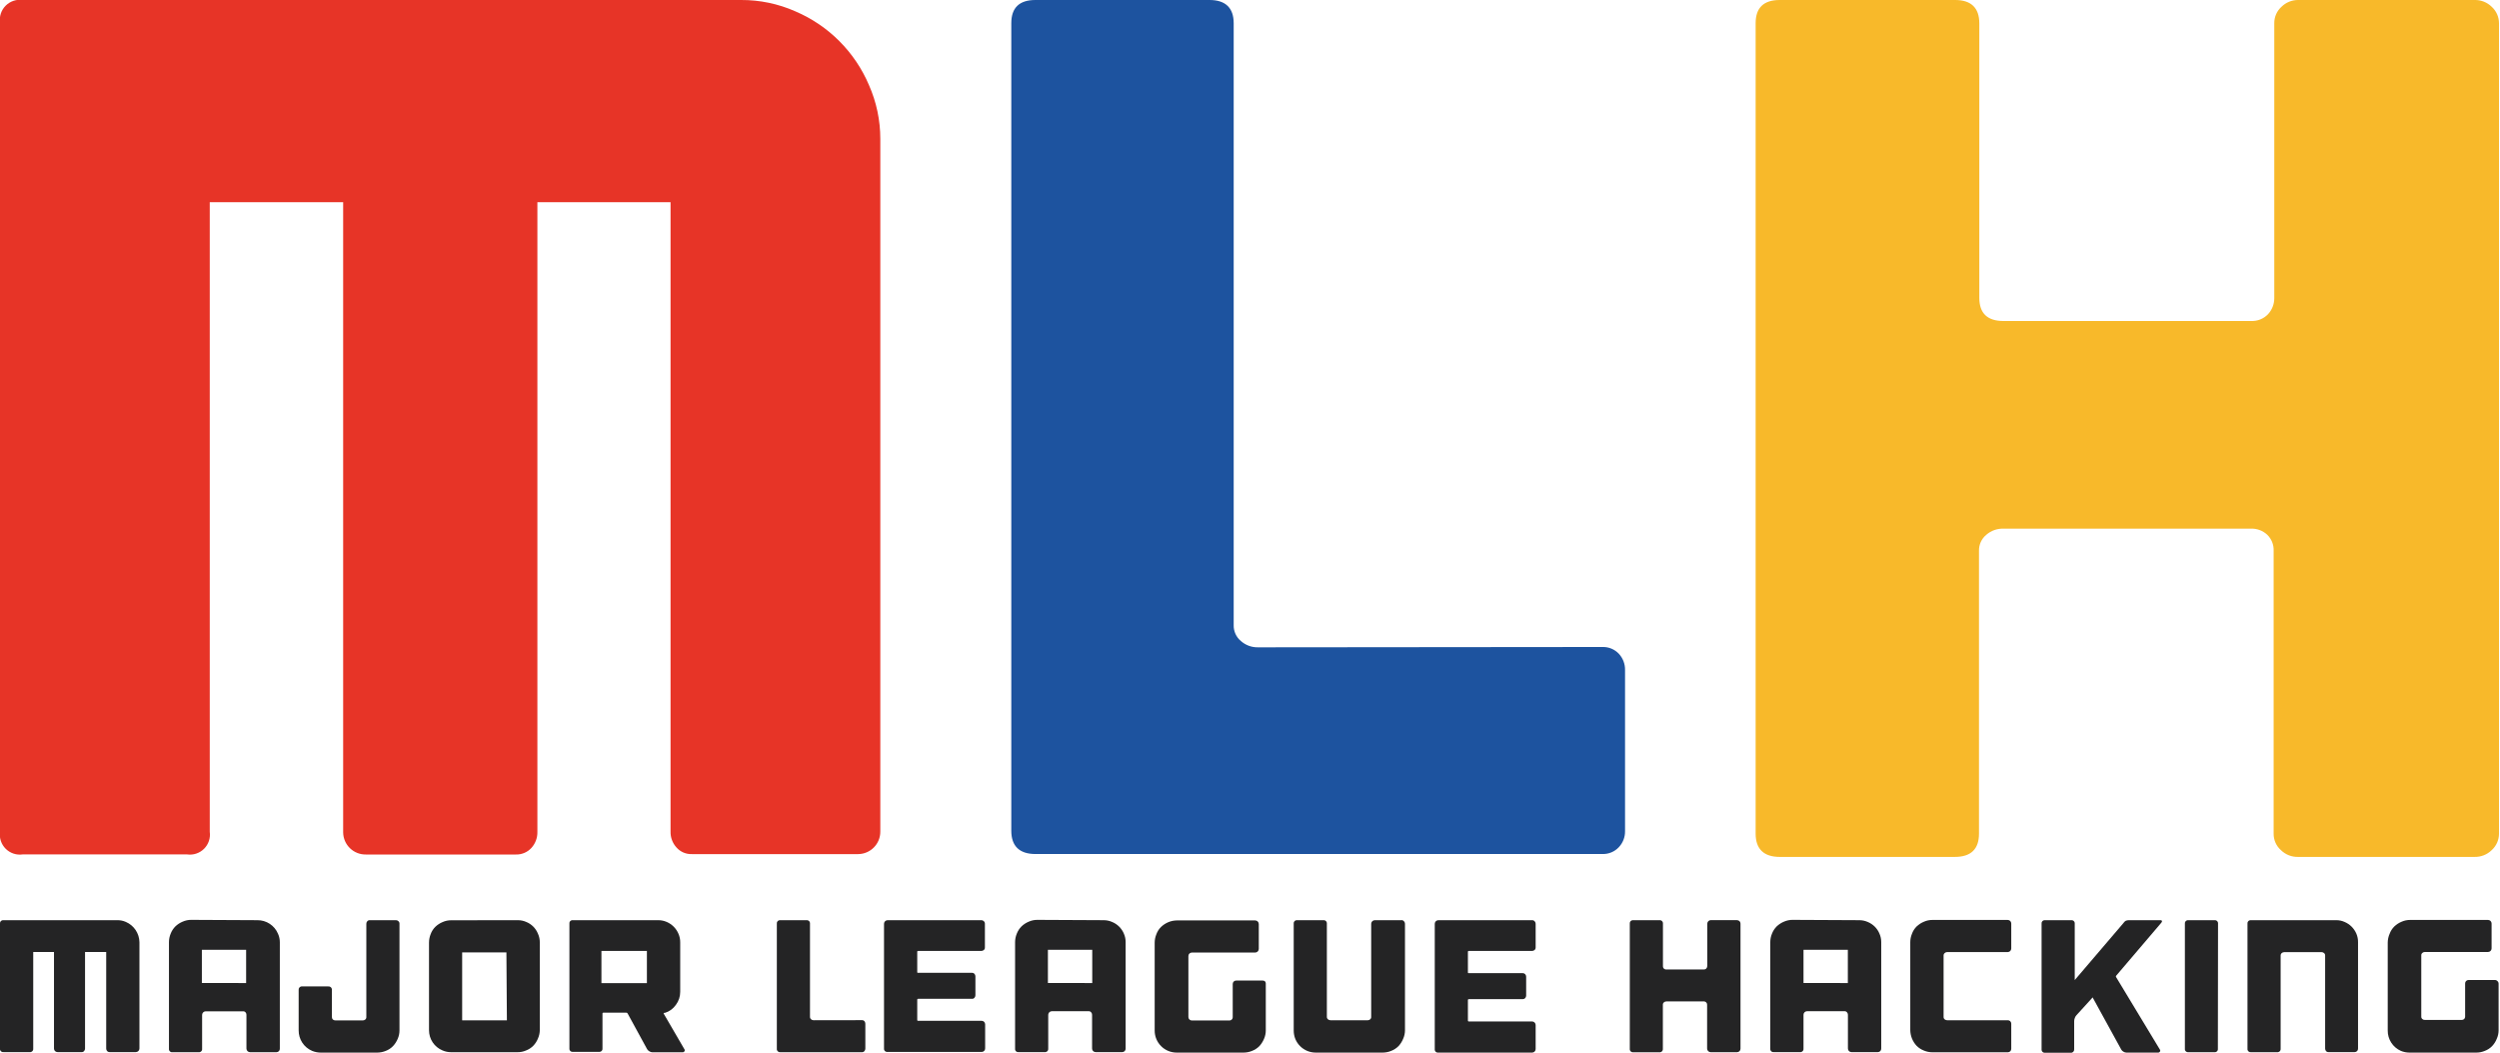
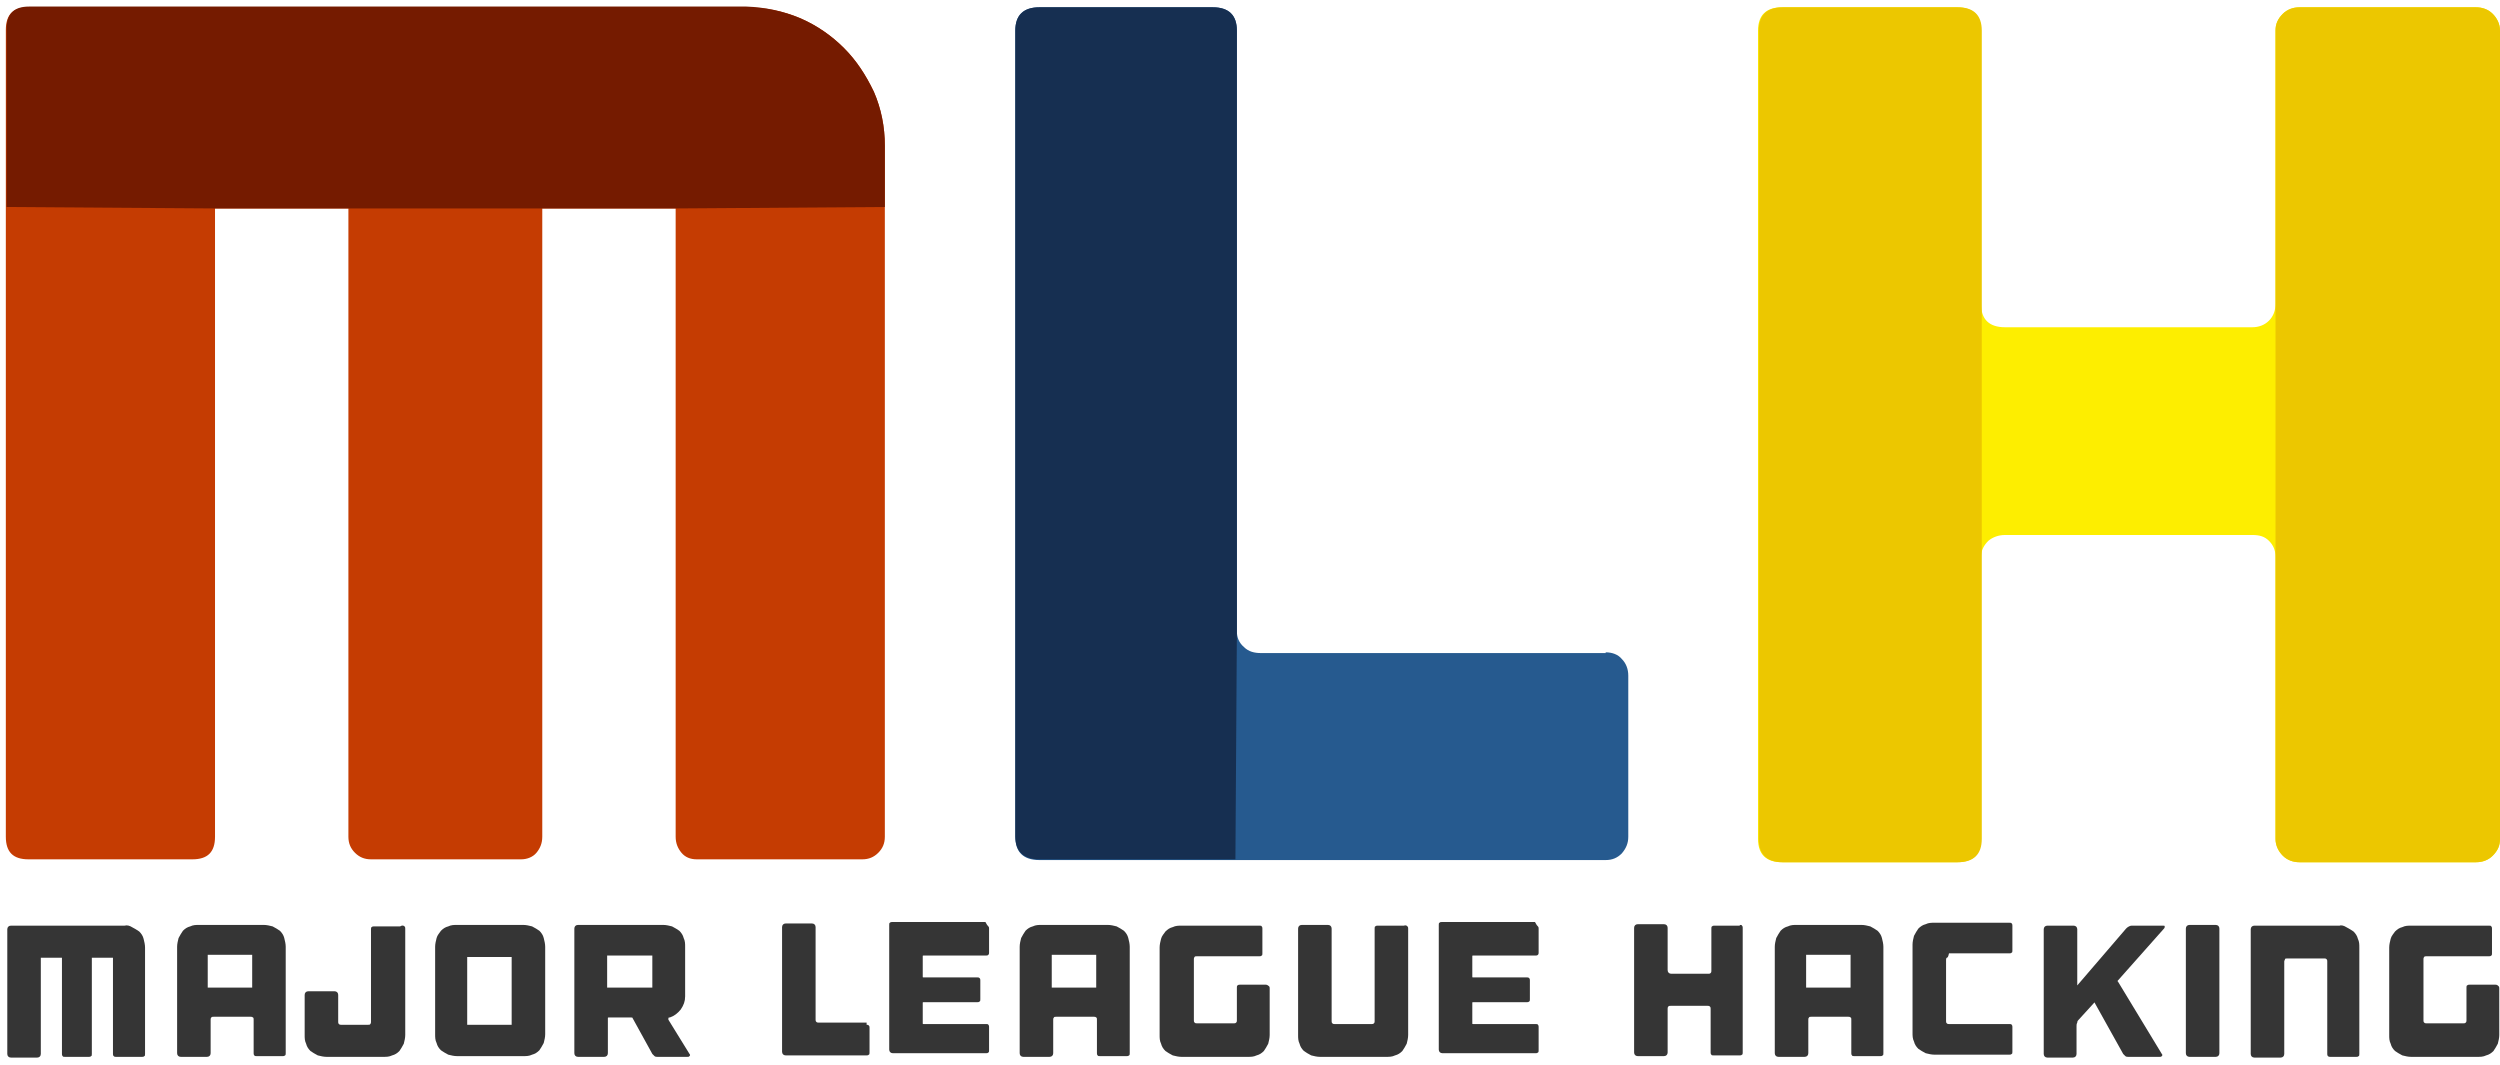
- <svg xmlns="http://www.w3.org/2000/svg" viewBox="0 0 310.59 130.78">
-   <defs>
-     <style>.cls-1{fill:#242425;}.cls-2{fill:#e73427;}.cls-3{fill:#1d539f;}.cls-4{fill:#f8b92a;}</style>
-   </defs>
-   <g id="Layer_2" data-name="Layer 2">
-     <g id="Layer_1-2" data-name="Layer 1">
-       <g id="mlh-logo-color-dark">
-         <g id="Major_League_Hacking" data-name="Major League Hacking">
-           <path class="cls-1" d="M15.65,114.54a2.79,2.79,0,0,1,1.68,2.51v13.22a.45.45,0,0,1-.45.44H13.62a.39.39,0,0,1-.3-.12.47.47,0,0,1-.12-.32v-12H10.57v12a.45.45,0,0,1-.12.31.34.34,0,0,1-.3.13h-3a.44.44,0,0,1-.44-.44h0v-12H4.13v12a.39.39,0,0,1-.33.44H.45A.4.4,0,0,1,0,130.4V114.76a.39.39,0,0,1,.33-.44H14.57A2.52,2.52,0,0,1,15.65,114.54Z" />
-           <path class="cls-1" d="M32,114.32A2.75,2.75,0,0,1,34.55,116a2.56,2.56,0,0,1,.23,1.06v13.22a.42.42,0,0,1-.42.44H31.08a.45.45,0,0,1-.45-.44h0v-4.2a.44.44,0,0,0-.11-.31.38.38,0,0,0-.31-.13H25.57a.45.45,0,0,0-.45.44h0v4.2a.38.38,0,0,1-.32.44H21.45a.38.38,0,0,1-.45-.32V117.06a2.75,2.75,0,0,1,.21-1.06,2.6,2.6,0,0,1,.59-.91,2.91,2.91,0,0,1,.91-.59,2.58,2.58,0,0,1,1.06-.22Zm-1.41,7.81V118h-5.5v4.12Z" />
-           <path class="cls-1" d="M49.52,114.45a.37.37,0,0,1,.13.31V128a2.58,2.58,0,0,1-.22,1.06,3,3,0,0,1-.59.91,2.47,2.47,0,0,1-.9.59,2.8,2.8,0,0,1-1.07.21h-7a2.8,2.8,0,0,1-1.07-.21A2.74,2.74,0,0,1,37.12,128v-5a.4.4,0,0,1,.33-.45H40.8a.41.41,0,0,1,.45.33v3.47a.41.41,0,0,0,.12.31.46.46,0,0,0,.32.11h3.4a.44.44,0,0,0,.31-.11.38.38,0,0,0,.13-.31V114.76a.45.45,0,0,1,.12-.31.37.37,0,0,1,.31-.13h3.26A.39.39,0,0,1,49.52,114.45Z" />
-           <path class="cls-1" d="M64.35,114.32a2.58,2.58,0,0,1,1.06.22A2.64,2.64,0,0,1,66.86,116a2.56,2.56,0,0,1,.23,1.06v10.89a2.64,2.64,0,0,1-.23,1.07,2.78,2.78,0,0,1-.58.9,2.51,2.51,0,0,1-.91.59,2.54,2.54,0,0,1-1.06.21H56.05A2.61,2.61,0,0,1,55,130.5a2.71,2.71,0,0,1-1.68-2.5V117.11a2.8,2.8,0,0,1,.21-1.07,2.45,2.45,0,0,1,.58-.9,2.91,2.91,0,0,1,.91-.59,2.55,2.55,0,0,1,1.06-.22Zm-1.41,4h-5.5v8.44H63Z" />
-           <path class="cls-1" d="M85.06,130.35a.22.22,0,0,1,0,.27.27.27,0,0,1-.25.11H81.09a.7.7,0,0,1-.37-.11.75.75,0,0,1-.29-.27L78,125.9a.17.17,0,0,0-.17-.09H75a.1.1,0,0,0-.12.08,0,0,0,0,0,0,0v4.36a.38.38,0,0,1-.34.43H71.21a.39.39,0,0,1-.44-.32.24.24,0,0,1,0-.12V114.76a.38.38,0,0,1,.32-.44H81.81a2.62,2.62,0,0,1,1.06.22A2.78,2.78,0,0,1,84.32,116a2.58,2.58,0,0,1,.22,1.06v6.16a2.66,2.66,0,0,1-.53,1.61,2.58,2.58,0,0,1-1.35,1h-.07c-.11,0-.14.08-.08.14v0ZM80.4,118.14H74.75v4H80.4Z" />
-           <path class="cls-1" d="M107.12,126.74a.39.39,0,0,1,.31.12.47.47,0,0,1,.12.32v3.1a.45.45,0,0,1-.12.31.37.37,0,0,1-.31.13H97a.4.4,0,0,1-.45-.32V114.76a.39.39,0,0,1,.33-.44h3.35a.39.39,0,0,1,.44.33.2.2,0,0,1,0,.11v11.56a.4.4,0,0,0,.13.31.47.47,0,0,0,.32.12Z" />
-           <path class="cls-1" d="M122.28,114.45a.4.4,0,0,1,.13.31v2.95a.37.37,0,0,1-.13.31.45.45,0,0,1-.31.12h-7.86a.09.09,0,0,0-.11.08s0,0,0,0v2.55c0,.06,0,.09.11.09h6.7a.37.37,0,0,1,.3.13.45.45,0,0,1,.12.31v2.35a.45.45,0,0,1-.12.31.37.37,0,0,1-.3.13h-6.7a.1.1,0,0,0-.11.08,0,0,0,0,0,0,0v2.53a.09.09,0,0,0,.07.12H122a.44.44,0,0,1,.44.43v3a.43.43,0,0,1-.43.44H110.32a.4.4,0,0,1-.45-.32V114.76a.45.45,0,0,1,.45-.44H122A.42.42,0,0,1,122.28,114.45Z" />
-           <path class="cls-1" d="M137.15,114.32a2.6,2.6,0,0,1,1.07.22,2.69,2.69,0,0,1,1.46,1.45,2.55,2.55,0,0,1,.22,1.06v13.22a.42.42,0,0,1-.42.44h-3.31a.44.44,0,0,1-.44-.44h0v-4.2a.45.45,0,0,0-.12-.31.37.37,0,0,0-.31-.13h-4.57a.45.45,0,0,0-.45.44h0v4.2a.39.39,0,0,1-.33.44H126.6a.38.38,0,0,1-.44-.32.24.24,0,0,1,0-.12V117.06a2.75,2.75,0,0,1,.21-1.06,2.6,2.6,0,0,1,.59-.91,2.91,2.91,0,0,1,.91-.59,2.55,2.55,0,0,1,1.06-.22Zm-1.4,7.81V118h-5.51v4.12Z" />
-           <path class="cls-1" d="M157.2,121.9a.41.41,0,0,1,.12.32V128a2.58,2.58,0,0,1-.22,1.06,3.21,3.21,0,0,1-.58.91,2.6,2.6,0,0,1-.91.59,2.78,2.78,0,0,1-1.06.21h-8.3a2.73,2.73,0,0,1-2.74-2.74v-10.9a2.78,2.78,0,0,1,.21-1.06,2.44,2.44,0,0,1,.58-.91,3,3,0,0,1,.9-.59,2.81,2.81,0,0,1,1.07-.22H156a.45.45,0,0,1,.45.45h0v3.09a.45.45,0,0,1-.45.45h-7.85a.47.47,0,0,0-.32.12.44.44,0,0,0-.13.31v7.59a.42.42,0,0,0,.13.3.43.43,0,0,0,.32.12h4.64a.4.4,0,0,0,.42-.38v-4.14a.42.42,0,0,1,.42-.44h3.28A.43.43,0,0,1,157.2,121.9Z" />
-           <path class="cls-1" d="M174.49,114.45a.44.44,0,0,1,.13.31V128a2.59,2.59,0,0,1-.23,1.06,3,3,0,0,1-.58.91,2.6,2.6,0,0,1-.91.59,2.8,2.8,0,0,1-1.07.21h-8.3a2.78,2.78,0,0,1-1.06-.21A2.75,2.75,0,0,1,161,129.1a2.8,2.8,0,0,1-.21-1.07V114.76a.39.39,0,0,1,.33-.44h3.35a.39.39,0,0,1,.44.33.2.2,0,0,1,0,.11v11.56a.4.4,0,0,0,.13.31.47.47,0,0,0,.32.12H170a.42.42,0,0,0,.3-.12.37.37,0,0,0,.12-.31V114.76a.45.45,0,0,1,.45-.44h3.26A.39.39,0,0,1,174.49,114.45Z" />
-           <path class="cls-1" d="M190.73,114.45a.44.44,0,0,1,.13.31v2.95a.4.4,0,0,1-.13.31.47.47,0,0,1-.32.12h-7.85a.1.1,0,0,0-.12.08v2.59c0,.06,0,.09.12.09h6.7a.39.39,0,0,1,.3.13.45.45,0,0,1,.12.31v2.35a.45.45,0,0,1-.12.31.39.39,0,0,1-.3.13h-6.7a.11.11,0,0,0-.12.08v2.57a.1.1,0,0,0,.08.12h7.89a.45.45,0,0,1,.45.43v3a.44.44,0,0,1-.43.44H178.77a.39.39,0,0,1-.45-.32.24.24,0,0,1,0-.12V114.76a.45.45,0,0,1,.45-.44h11.64A.42.42,0,0,1,190.73,114.45Z" />
-           <path class="cls-1" d="M215.88,114.32a.42.42,0,0,1,.44.42v15.54a.43.43,0,0,1-.43.44h-3.27a.45.45,0,0,1-.45-.44h0v-5.45a.4.4,0,0,0-.38-.42h-4.67a.45.45,0,0,0-.32.12.37.37,0,0,0-.13.31v5.45a.39.39,0,0,1-.33.44.21.21,0,0,1-.11,0H203a.39.39,0,0,1-.44-.33.2.2,0,0,1,0-.11V114.76a.39.39,0,0,1,.33-.44h3.35a.39.39,0,0,1,.44.33.2.2,0,0,1,0,.11V120a.39.39,0,0,0,.33.44h4.75a.39.39,0,0,0,.31-.12.47.47,0,0,0,.12-.32v-5.25a.45.45,0,0,1,.45-.44h3.25Z" />
-           <path class="cls-1" d="M231.06,114.32a2.6,2.6,0,0,1,1.07.22,2.69,2.69,0,0,1,1.46,1.45,2.55,2.55,0,0,1,.22,1.06v13.22a.42.42,0,0,1-.42.44h-3.28a.44.44,0,0,1-.44-.44v-4.2a.45.45,0,0,0-.12-.31.37.37,0,0,0-.31-.13h-4.65a.44.44,0,0,0-.44.44h0v4.2a.39.39,0,0,1-.33.44h-3.35a.39.39,0,0,1-.45-.32V117.06a2.75,2.75,0,0,1,.21-1.06,2.6,2.6,0,0,1,.59-.91,3,3,0,0,1,.91-.59,2.62,2.62,0,0,1,1.06-.22Zm-1.4,7.81V118h-5.51v4.12Z" />
-           <path class="cls-1" d="M241.68,118.42a.39.39,0,0,0-.12.31v7.59a.39.39,0,0,0,.12.31.47.47,0,0,0,.32.12h7.53a.42.42,0,0,1,.44.42v3.12a.42.42,0,0,1-.42.44h-9.37a2.71,2.71,0,0,1-1.06-.21,2.6,2.6,0,0,1-.91-.59,2.92,2.92,0,0,1-.79-2V117.07a2.71,2.71,0,0,1,.21-1.06,2.44,2.44,0,0,1,.58-.91,2.91,2.91,0,0,1,.91-.59,2.55,2.55,0,0,1,1.06-.22h9.35a.44.44,0,0,1,.44.43v3.11a.44.44,0,0,1-.42.45H242A.45.45,0,0,0,241.68,118.42Z" />
-           <path class="cls-1" d="M263,121.23a.12.12,0,0,0,0,.16l5.44,9a.22.22,0,0,1,0,.27.27.27,0,0,1-.25.11h-3.9a.7.7,0,0,1-.37-.11.66.66,0,0,1-.28-.27L260.13,124c0-.09-.09-.09-.12,0l-1.94,2.13a.9.9,0,0,0-.2.34,1.1,1.1,0,0,0-.08.4v3.47a.41.41,0,0,1-.33.45h-3.28a.39.39,0,0,1-.44-.33.24.24,0,0,1,0-.12V114.76a.39.39,0,0,1,.33-.44h3.35a.39.39,0,0,1,.44.33.2.2,0,0,1,0,.11v7l6.05-7.08a1,1,0,0,1,.26-.27.93.93,0,0,1,.4-.09h3.89c.13,0,.2,0,.23.09s0,.15-.08.24Z" />
-           <path class="cls-1" d="M275.65,130.28a.38.38,0,0,1-.32.44H272a.39.39,0,0,1-.45-.32V114.76a.39.39,0,0,1,.33-.44h3.35a.39.39,0,0,1,.44.33.2.2,0,0,1,0,.11Z" />
-           <path class="cls-1" d="M291.4,114.54a2.76,2.76,0,0,1,1.46,1.45,2.57,2.57,0,0,1,.21,1.06v13.22a.42.42,0,0,1-.42.44h-3.24a.39.39,0,0,1-.31-.12.47.47,0,0,1-.12-.32V118.72a.37.37,0,0,0-.13-.31.45.45,0,0,0-.31-.12H283.9a.47.47,0,0,0-.32.12.4.4,0,0,0-.13.31v11.56a.39.39,0,0,1-.33.44h-3.35a.39.39,0,0,1-.44-.32.24.24,0,0,1,0-.12V114.76a.39.39,0,0,1,.33-.44h10.71A2.45,2.45,0,0,1,291.4,114.54Z" />
-           <path class="cls-1" d="M310.41,121.9a.42.42,0,0,1,.13.32V128a2.59,2.59,0,0,1-.23,1.06,2.82,2.82,0,0,1-.58.91,2.51,2.51,0,0,1-.91.59,2.71,2.71,0,0,1-1.06.21h-8.3a2.78,2.78,0,0,1-1.06-.21,2.74,2.74,0,0,1-1.64-2.56V117.11A2.8,2.8,0,0,1,297,116a2.45,2.45,0,0,1,.58-.9,2.91,2.91,0,0,1,.91-.59,2.55,2.55,0,0,1,1.06-.22h9.68a.44.44,0,0,1,.44.44v3.1a.44.44,0,0,1-.44.44h-7.86a.45.45,0,0,0-.31.12.37.37,0,0,0-.13.31v7.59a.37.37,0,0,0,.13.31.4.4,0,0,0,.31.11h4.59a.4.4,0,0,0,.42-.38v-4.14a.42.42,0,0,1,.42-.44h3.28A.43.43,0,0,1,310.41,121.9Z" />
-         </g>
-         <g id="M">
-           <path class="cls-2" d="M98.85,1.41A17.32,17.32,0,0,1,108,10.57a16.51,16.51,0,0,1,1.41,6.68v86.06a2.78,2.78,0,0,1-2.75,2.8H86a2.43,2.43,0,0,1-1.92-.82,2.82,2.82,0,0,1-.74-2V25.12H66.79v78.22a2.87,2.87,0,0,1-.74,2,2.52,2.52,0,0,1-1.93.82H45.47a2.78,2.78,0,0,1-2.82-2.74V25.12H26.07v78.22a2.49,2.49,0,0,1-2.82,2.81H2.82A2.49,2.49,0,0,1,0,103.34V2.81A2.49,2.49,0,0,1,2.82,0H92.11A16.46,16.46,0,0,1,98.85,1.41Z" />
-         </g>
-         <g id="L">
-           <path class="cls-3" d="M199.19,80.38a2.69,2.69,0,0,1,2,.83,2.89,2.89,0,0,1,.78,2.05v20a2.83,2.83,0,0,1-.78,2,2.67,2.67,0,0,1-2,.84h-70.5c-2,0-3-1-3-2.88V2.88c0-1.92,1-2.88,3-2.88h21.64c2,0,3,1,3,2.88V77.65a2.49,2.49,0,0,0,.91,2,3.09,3.09,0,0,0,2.11.77Z" />
-         </g>
-         <g id="H">
-           <path class="cls-4" d="M307.54,0a2.94,2.94,0,0,1,2.14.84,2.76,2.76,0,0,1,.91,2.05V103.57a2.76,2.76,0,0,1-.91,2.05,2.94,2.94,0,0,1-2.14.84H285.62a2.93,2.93,0,0,1-2.13-.84,2.69,2.69,0,0,1-.91-2.05V68.44a2.63,2.63,0,0,0-.79-2,2.82,2.82,0,0,0-2.05-.76H249a3.09,3.09,0,0,0-2.13.76,2.5,2.5,0,0,0-.91,2v35.13c0,1.92-1,2.89-3,2.89H221.2c-2,0-3-1-3-2.89V2.89c0-1.93,1-2.89,3-2.89H243c2,0,3,1,3,2.89V37c0,1.92,1,2.88,3,2.88h30.81a2.74,2.74,0,0,0,2.06-.83,2.93,2.93,0,0,0,.79-2V2.89a2.71,2.71,0,0,1,.9-2.05A2.92,2.92,0,0,1,285.62,0Z" />
-         </g>
+ <svg xmlns="http://www.w3.org/2000/svg" height="146" viewBox="0 0 343 146" width="343">
+   <g fill="none" fill-rule="evenodd">
+     <g fill="#353535" transform="translate(1 126)">
+       <path d="m17.1 1.2c.4.2.7.4 1 .6.3.3.5.6.6 1s.2.8.2 1.2v14.6c0 .1 0 .3-.1.3-.1.1-.2.1-.3.1h-3.6c-.1 0-.2 0-.3-.1s-.1-.2-.1-.3v-13.2h-2.9v13.2c0 .1 0 .3-.1.3-.1.1-.2.1-.3.1h-3.3c-.1 0-.3 0-.3-.1-.1-.1-.1-.2-.1-.3v-13.2h-2.9v13.2c0 .3-.2.5-.5.5h-3.6c-.3 0-.5-.2-.5-.5v-17.1c0-.3.2-.5.5-.5h15.6c.3-.1.7 0 1 .2z" />
+       <path d="m35.2.9c.4 0 .8.1 1.2.2.4.2.7.4 1 .6.3.3.5.6.6 1s.2.8.2 1.2v14.6c0 .1 0 .3-.1.3-.1.1-.2.1-.3.1h-3.6c-.1 0-.3 0-.3-.1-.1-.1-.1-.2-.1-.3v-4.6c0-.1 0-.3-.1-.3-.1-.1-.2-.1-.3-.1h-5.1c-.1 0-.3 0-.3.1-.1.1-.1.2-.1.3v4.6c0 .3-.2.5-.5.5h-3.6c-.3 0-.5-.2-.5-.5v-14.6c0-.4.1-.8.2-1.2.2-.4.4-.7.6-1 .3-.3.6-.5 1-.6.4-.2.8-.2 1.2-.2zm-1.6 8.6v-4.5h-6.1v4.5z" />
+       <path d="m54.5 1.1c.1.1.1.2.1.3v14.6c0 .4-.1.8-.2 1.2-.2.4-.4.7-.6 1-.3.3-.6.5-1 .6-.4.2-.8.2-1.2.2h-7.8c-.4 0-.8-.1-1.2-.2-.4-.2-.7-.4-1-.6-.3-.3-.5-.6-.6-1-.2-.4-.2-.8-.2-1.2v-5.5c0-.3.2-.5.5-.5h3.6c.3 0 .5.2.5.5v3.7c0 .1 0 .2.1.3s.2.1.3.1h3.7c.1 0 .3 0 .3-.1.1-.1.1-.2.1-.3v-12.7c0-.1 0-.3.1-.3.1-.1.2-.1.3-.1h3.6c.3-.2.5-.1.6 0z" />
+       <path d="m70.8.9c.4 0 .8.1 1.2.2.4.2.7.4 1 .6.3.3.5.6.6 1s.2.8.2 1.2v12c0 .4-.1.8-.2 1.2-.2.4-.4.7-.6 1-.3.3-.6.5-1 .6-.4.2-.8.2-1.2.2h-9.1c-.4 0-.8-.1-1.2-.2-.4-.2-.7-.4-1-.6-.3-.3-.5-.6-.6-1-.2-.4-.2-.8-.2-1.2v-12c0-.4.1-.8.2-1.2s.4-.7.6-1c.3-.3.6-.5 1-.6.4-.2.8-.2 1.2-.2zm-1.6 4.4h-6.1v9.3h6.1z" />
+       <path d="m93.6 18.6c.1.1.1.2 0 .3s-.1.1-.3.1h-4.1c-.1 0-.3 0-.4-.1l-.3-.3-2.7-4.9c0-.1-.1-.1-.2-.1h-3.1c-.1 0-.1 0-.1.1v4.8c0 .3-.2.5-.5.5h-3.6c-.3 0-.5-.2-.5-.5v-17.1c0-.3.2-.5.5-.5h11.7c.4 0 .8.1 1.2.2.4.2.7.4 1 .6.3.3.5.6.6 1 .2.4.2.8.2 1.2v6.8c0 .7-.2 1.2-.6 1.8-.4.5-.9.9-1.5 1.1h-.1c-.1 0-.1.1-.1.2v.1zm-5.1-13.5h-6.2v4.4h6.2z" />
+       <path d="m117.9 14.6c.1 0 .2 0 .3.1s.1.2.1.3v3.4c0 .1 0 .3-.1.3-.1.1-.2.1-.3.1h-11.1c-.3 0-.5-.2-.5-.5v-17.1c0-.3.2-.5.5-.5h3.6c.3 0 .5.2.5.5v12.7c0 .1 0 .2.1.3s.2.1.3.1h6.6z" />
+       <path d="m134.6 1.1c.1.1.1.2.1.3v1.5.8 1c0 .1 0 .2-.1.3s-.2.1-.3.1h-1.8-5.4-1.4c-.1 0-.1 0-.1.1v2.8c0 .1 0 .1.1.1h7.4c.1 0 .2 0 .3.1s.1.2.1.3v2.6c0 .1 0 .3-.1.3-.1.1-.2.1-.3.1h-7.4c-.1 0-.1 0-.1.1v1.3 1.5c0 .1 0 .1.1.1h1.1 5.8 1.7c.1 0 .3 0 .3.1.1.1.1.2.1.3v1 1.3.9c0 .1 0 .3-.1.3-.1.1-.2.1-.3.1h-1.5-9.8-1.5c-.3 0-.5-.2-.5-.5v-.9-15-1.2c0-.1 0-.3.1-.3.1-.1.2-.1.3-.1h1.9 10.1.8c.2.4.3.5.4.6z" />
+       <path d="m151 .9c.4 0 .8.1 1.2.2.4.2.7.4 1 .6.3.3.5.6.6 1s.2.8.2 1.2v14.6c0 .1 0 .3-.1.3-.1.1-.2.1-.3.1h-3.7c-.1 0-.3 0-.3-.1-.1-.1-.1-.2-.1-.3v-4.6c0-.1 0-.3-.1-.3-.1-.1-.2-.1-.3-.1h-5.2c-.1 0-.3 0-.3.1-.1.1-.1.2-.1.3v4.6c0 .3-.2.5-.5.5h-3.6c-.3 0-.5-.2-.5-.5v-14.6c0-.4.1-.8.2-1.2.2-.4.4-.7.6-1 .3-.3.6-.5 1-.6.4-.2.8-.2 1.2-.2zm-1.6 8.6v-4.5h-6.1v4.5z" />
+       <path d="m173.1 9.3c.1.1.1.2.1.3v6.4c0 .4-.1.8-.2 1.2-.2.4-.4.7-.6 1-.3.3-.6.5-1 .6-.4.2-.8.2-1.2.2h-9.1c-.4 0-.8-.1-1.2-.2-.4-.2-.7-.4-1-.6-.3-.3-.5-.6-.6-1-.2-.4-.2-.8-.2-1.2v-12c0-.4.1-.8.2-1.2s.4-.7.6-1c.3-.3.6-.5 1-.6.4-.2.8-.2 1.2-.2h10.7c.1 0 .3 0 .3.1.1.1.1.2.1.3v3.4c0 .1 0 .3-.1.3-.1.1-.2.1-.3.1h-8.6c-.1 0-.3 0-.3.1-.1.1-.1.2-.1.3v8.4c0 .1 0 .2.1.3s.2.1.3.1h5.1c.1 0 .2 0 .3-.1s.1-.2.1-.3v-4.5c0-.1 0-.3.1-.3.1-.1.2-.1.3-.1h3.6c.1 0 .3.1.4.2z" />
+       <path d="m192.1 1.1c.1.1.1.2.1.3v14.6c0 .4-.1.8-.2 1.2-.2.4-.4.7-.6 1-.3.3-.6.5-1 .6-.4.2-.8.2-1.2.2h-9.1c-.4 0-.8-.1-1.2-.2-.4-.2-.7-.4-1-.6-.3-.3-.5-.6-.6-1-.2-.4-.2-.8-.2-1.2v-14.6c0-.3.2-.5.5-.5h3.6c.3 0 .5.2.5.5v12.7c0 .1 0 .2.1.3s.2.1.3.1h5.1c.1 0 .2 0 .3-.1s.1-.2.1-.3v-12.7c0-.1 0-.3.1-.3.1-.1.2-.1.3-.1h3.6c.3-.1.4 0 .5.1z" />
+       <path d="m210 1.1c.1.1.1.2.1.3v1.5.8 1c0 .1 0 .2-.1.3s-.2.1-.3.1h-1.8-5.4-1.4c-.1 0-.1 0-.1.1v2.8c0 .1 0 .1.1.1h7.4c.1 0 .2 0 .3.1s.1.2.1.3v2.6c0 .1 0 .3-.1.3-.1.1-.2.1-.3.1h-7.4c-.1 0-.1 0-.1.1v1.3 1.5c0 .1 0 .1.1.1h1.1 5.8 1.7c.1 0 .3 0 .3.1.1.1.1.2.1.3v1 1.3.9c0 .1 0 .3-.1.3-.1.1-.2.1-.3.1h-1.5-9.8-1.5c-.3 0-.5-.2-.5-.5v-.9-15-1.2c0-.1 0-.3.1-.3.1-.1.2-.1.3-.1h1.9 10.1.8c.2.4.3.5.4.6z" />
+       <path d="m237.7.9c.1 0 .3 0 .3.1.1.1.1.2.1.3v17.1c0 .1 0 .3-.1.3-.1.1-.2.1-.3.1h-3.6c-.1 0-.3 0-.3-.1-.1-.1-.1-.2-.1-.3v-6c0-.1 0-.2-.1-.3s-.2-.1-.3-.1h-5.1c-.1 0-.3 0-.3.1-.1.1-.1.2-.1.3v6c0 .3-.2.5-.5.5h-3.6c-.3 0-.5-.2-.5-.5v-17.1c0-.3.2-.5.5-.5h3.6c.3 0 .5.2.5.5v5.8c0 .3.2.5.5.5h5.1c.1 0 .2 0 .3-.1s.1-.2.1-.3v-5.8c0-.1 0-.3.1-.3.1-.1.2-.1.3-.1h3.5z" />
+       <path d="m254.4.9c.4 0 .8.1 1.2.2.4.2.7.4 1 .6.3.3.5.6.6 1s.2.8.2 1.2v14.6c0 .1 0 .3-.1.3-.1.1-.2.1-.3.1h-3.6c-.1 0-.3 0-.3-.1-.1-.1-.1-.2-.1-.3v-4.6c0-.1 0-.3-.1-.3-.1-.1-.2-.1-.3-.1h-5.1c-.1 0-.3 0-.3.1-.1.1-.1.2-.1.3v4.6c0 .3-.2.5-.5.5h-3.6c-.3 0-.5-.2-.5-.5v-14.6c0-.4.1-.8.2-1.2.2-.4.4-.7.6-1 .3-.3.6-.5 1-.6.4-.2.8-.2 1.2-.2zm-1.5 8.6v-4.5h-6.1v4.5z" />
+       <path d="m266.1 5.4c-.1.1-.1.2-.1.3v8.4c0 .1 0 .2.1.3s.2.1.3.1h8.3c.1 0 .3 0 .3.1.1.1.1.2.1.3v3.4c0 .1 0 .3-.1.3-.1.1-.2.1-.3.1h-5.4-4.4-.5c-.4 0-.8-.1-1.2-.2-.4-.2-.7-.4-1-.6-.3-.3-.5-.6-.6-1-.2-.4-.2-.8-.2-1.2v-.5-1.9-6-1.7-2c0-.4.1-.8.2-1.2.2-.4.4-.7.6-1 .3-.3.6-.5 1-.6.4-.2.8-.2 1.2-.2h.5 9.8c.1 0 .3 0 .3.1.1.1.1.2.1.3v3.4c0 .1 0 .3-.1.3-.1.1-.2.1-.3.1h-8.3c-.1.5-.2.6-.3.6z" />
+       <path d="m289.6 8.5c-.1.1-.1.1 0 .2l6 9.9c.1.1.1.2 0 .3s-.1.1-.3.1h-4.3c-.1 0-.3 0-.4-.1s-.2-.2-.3-.3l-3.9-7c-.1-.1-.1-.1-.1 0l-2.1 2.3c-.1.1-.2.2-.2.4-.1.2-.1.3-.1.5v3.8c0 .3-.2.5-.5.5h-3.5c-.3 0-.5-.2-.5-.5v-17.1c0-.3.2-.5.5-.5h3.6c.3 0 .5.2.5.5v7.7l6.7-7.8c.1-.1.2-.2.4-.3s.3-.1.4-.1h4.3c.1 0 .2 0 .2.1s0 .2-.1.3z" />
+       <path d="m303.5 18.5c0 .3-.2.5-.5.5h-3.6c-.3 0-.5-.2-.5-.5v-17.1c0-.3.2-.5.5-.5h3.6c.3 0 .5.2.5.5z" />
+       <path d="m320.9 1.2c.4.2.7.4 1 .6.3.3.5.6.6 1 .2.4.2.8.2 1.2v14.6c0 .1 0 .3-.1.3-.1.1-.2.1-.3.1h-3.6c-.1 0-.2 0-.3-.1s-.1-.2-.1-.3v-12.7c0-.1 0-.2-.1-.3s-.2-.1-.3-.1h-5.1c-.1 0-.3 0-.3.1s-.1.2-.1.3v12.7c0 .3-.2.5-.5.5h-3.6c-.3 0-.5-.2-.5-.5v-17.1c0-.3.2-.5.5-.5h11.7c.2-.1.6 0 .9.2z" />
+       <path d="m341.8 9.3c.1.1.1.2.1.3v6.4c0 .4-.1.8-.2 1.2-.2.4-.4.7-.6 1-.3.3-.6.5-1 .6-.4.2-.8.2-1.2.2h-9.1c-.4 0-.8-.1-1.2-.2-.4-.2-.7-.4-1-.6-.3-.3-.5-.6-.6-1-.2-.4-.2-.8-.2-1.2v-12c0-.4.1-.8.2-1.2s.4-.7.6-1c.3-.3.6-.5 1-.6.4-.2.8-.2 1.2-.2h10.7c.1 0 .3 0 .3.1.1.1.1.2.1.3v3.4c0 .1 0 .3-.1.3-.1.1-.2.1-.3.1h-8.6c-.1 0-.3 0-.3.1-.1.1-.1.2-.1.3v8.4c0 .1 0 .2.1.3s.2.1.3.1h5.1c.1 0 .2 0 .3-.1s.1-.2.1-.3v-4.5c0-.1 0-.3.1-.3.1-.1.2-.1.3-.1h3.6c.2 0 .3.1.4.2z" />
+     </g>
+     <path d="m109.8 2.5c2.3 1 4.3 2.4 6 4.1s3 3.7 4.1 6c1 2.3 1.5 4.8 1.5 7.4v94.8c0 .9-.3 1.6-.9 2.2s-1.3.9-2.2.9h-22.7c-.9 0-1.6-.3-2.1-.9s-.8-1.3-.8-2.2v-86.2h-18.3v86.2c0 .9-.3 1.6-.8 2.2s-1.3.9-2.1.9h-20.6c-.9 0-1.6-.3-2.2-.9s-.9-1.3-.9-2.2v-86.2h-18.3v86.2c0 2.1-1 3.1-3.1 3.1h-22.5c-2.1 0-3.1-1-3.1-3.1v-110.7c0-2.1 1-3.1 3.1-3.1h98.4c2.7 0 5.1.5 7.5 1.5z" fill="#c53c02" />
+     <path d="m109.8 2.5c2.3 1 4.3 2.4 6 4.1s3 3.7 4.1 6c1 2.3 1.5 4.8 1.5 7.4v8.4l-28.7.2h-18.3-26.5-18.3l-28.7-.2v-24.4c0-2.1 1-3.1 3.1-3.1h98.4c2.6.1 5 .6 7.4 1.6z" fill="#751b00" />
+     <g transform="translate(139 1)">
+       <path d="m81.3 88.5c.9 0 1.7.3 2.2.9.6.6.9 1.4.9 2.3v22.1c0 .9-.3 1.6-.9 2.3-.6.6-1.3.9-2.2.9h-77.7c-2.2 0-3.3-1.1-3.3-3.2v-110.6c0-2.1 1.1-3.2 3.3-3.2h23.8c2.2 0 3.3 1.1 3.3 3.2v82.4c0 .9.3 1.6 1 2.2.6.6 1.4.8 2.3.8h47.3z" fill="#265a8f" />
+       <path d="m30.5 116.9h-26.9c-2.2 0-3.3-1.1-3.3-3.2v-110.5c0-2.1 1.1-3.2 3.3-3.2h23.8c2.2 0 3.3 1.1 3.3 3.2v82.4c0 .8-.2 31.3-.2 31.3z" fill="#162f51" />
+     </g>
+     <g transform="translate(241 1)">
+       <path d="m98.7 0c.9 0 1.7.3 2.3.9s1 1.4 1 2.3v110.9c0 .9-.3 1.6-1 2.3-.6.6-1.4.9-2.3.9h-24.2c-.9 0-1.7-.3-2.3-.9s-1-1.4-1-2.3v-38.7c0-.9-.3-1.6-.9-2.2s-1.3-.8-2.3-.8h-33.9c-.9 0-1.7.3-2.3.8-.6.6-1 1.3-1 2.2v38.7c0 2.1-1.1 3.2-3.3 3.2h-24c-2.2 0-3.3-1.1-3.3-3.2v-110.9c0-2.1 1.1-3.2 3.3-3.2h24c2.2 0 3.3 1.1 3.3 3.2v37.5c0 2.1 1.1 3.2 3.3 3.2h33.9c.9 0 1.7-.3 2.3-.9s.9-1.4.9-2.3v-37.5c0-.9.3-1.6 1-2.3.6-.6 1.4-.9 2.3-.9z" fill="#fdee00" />
+       <g fill="#ecc700">
+         <path d="m30.9 75.4v38.7c0 2.1-1.1 3.2-3.3 3.2h-24c-2.2 0-3.3-1.1-3.3-3.2v-110.9c0-2.1 1.1-3.2 3.3-3.2h24c2.2 0 3.3 1.1 3.3 3.2v37.5z" />
+         <path d="m98.7 0c.9 0 1.7.3 2.3.9s1 1.4 1 2.3v110.9c0 .9-.3 1.6-1 2.3-.6.6-1.4.9-2.3.9h-24.2c-.9 0-1.7-.3-2.3-.9s-1-1.4-1-2.3v-38.7-34.7-37.5c0-.9.3-1.6 1-2.3.6-.6 1.4-.9 2.3-.9z" />
      </g>
    </g>
  </g>
</svg>
